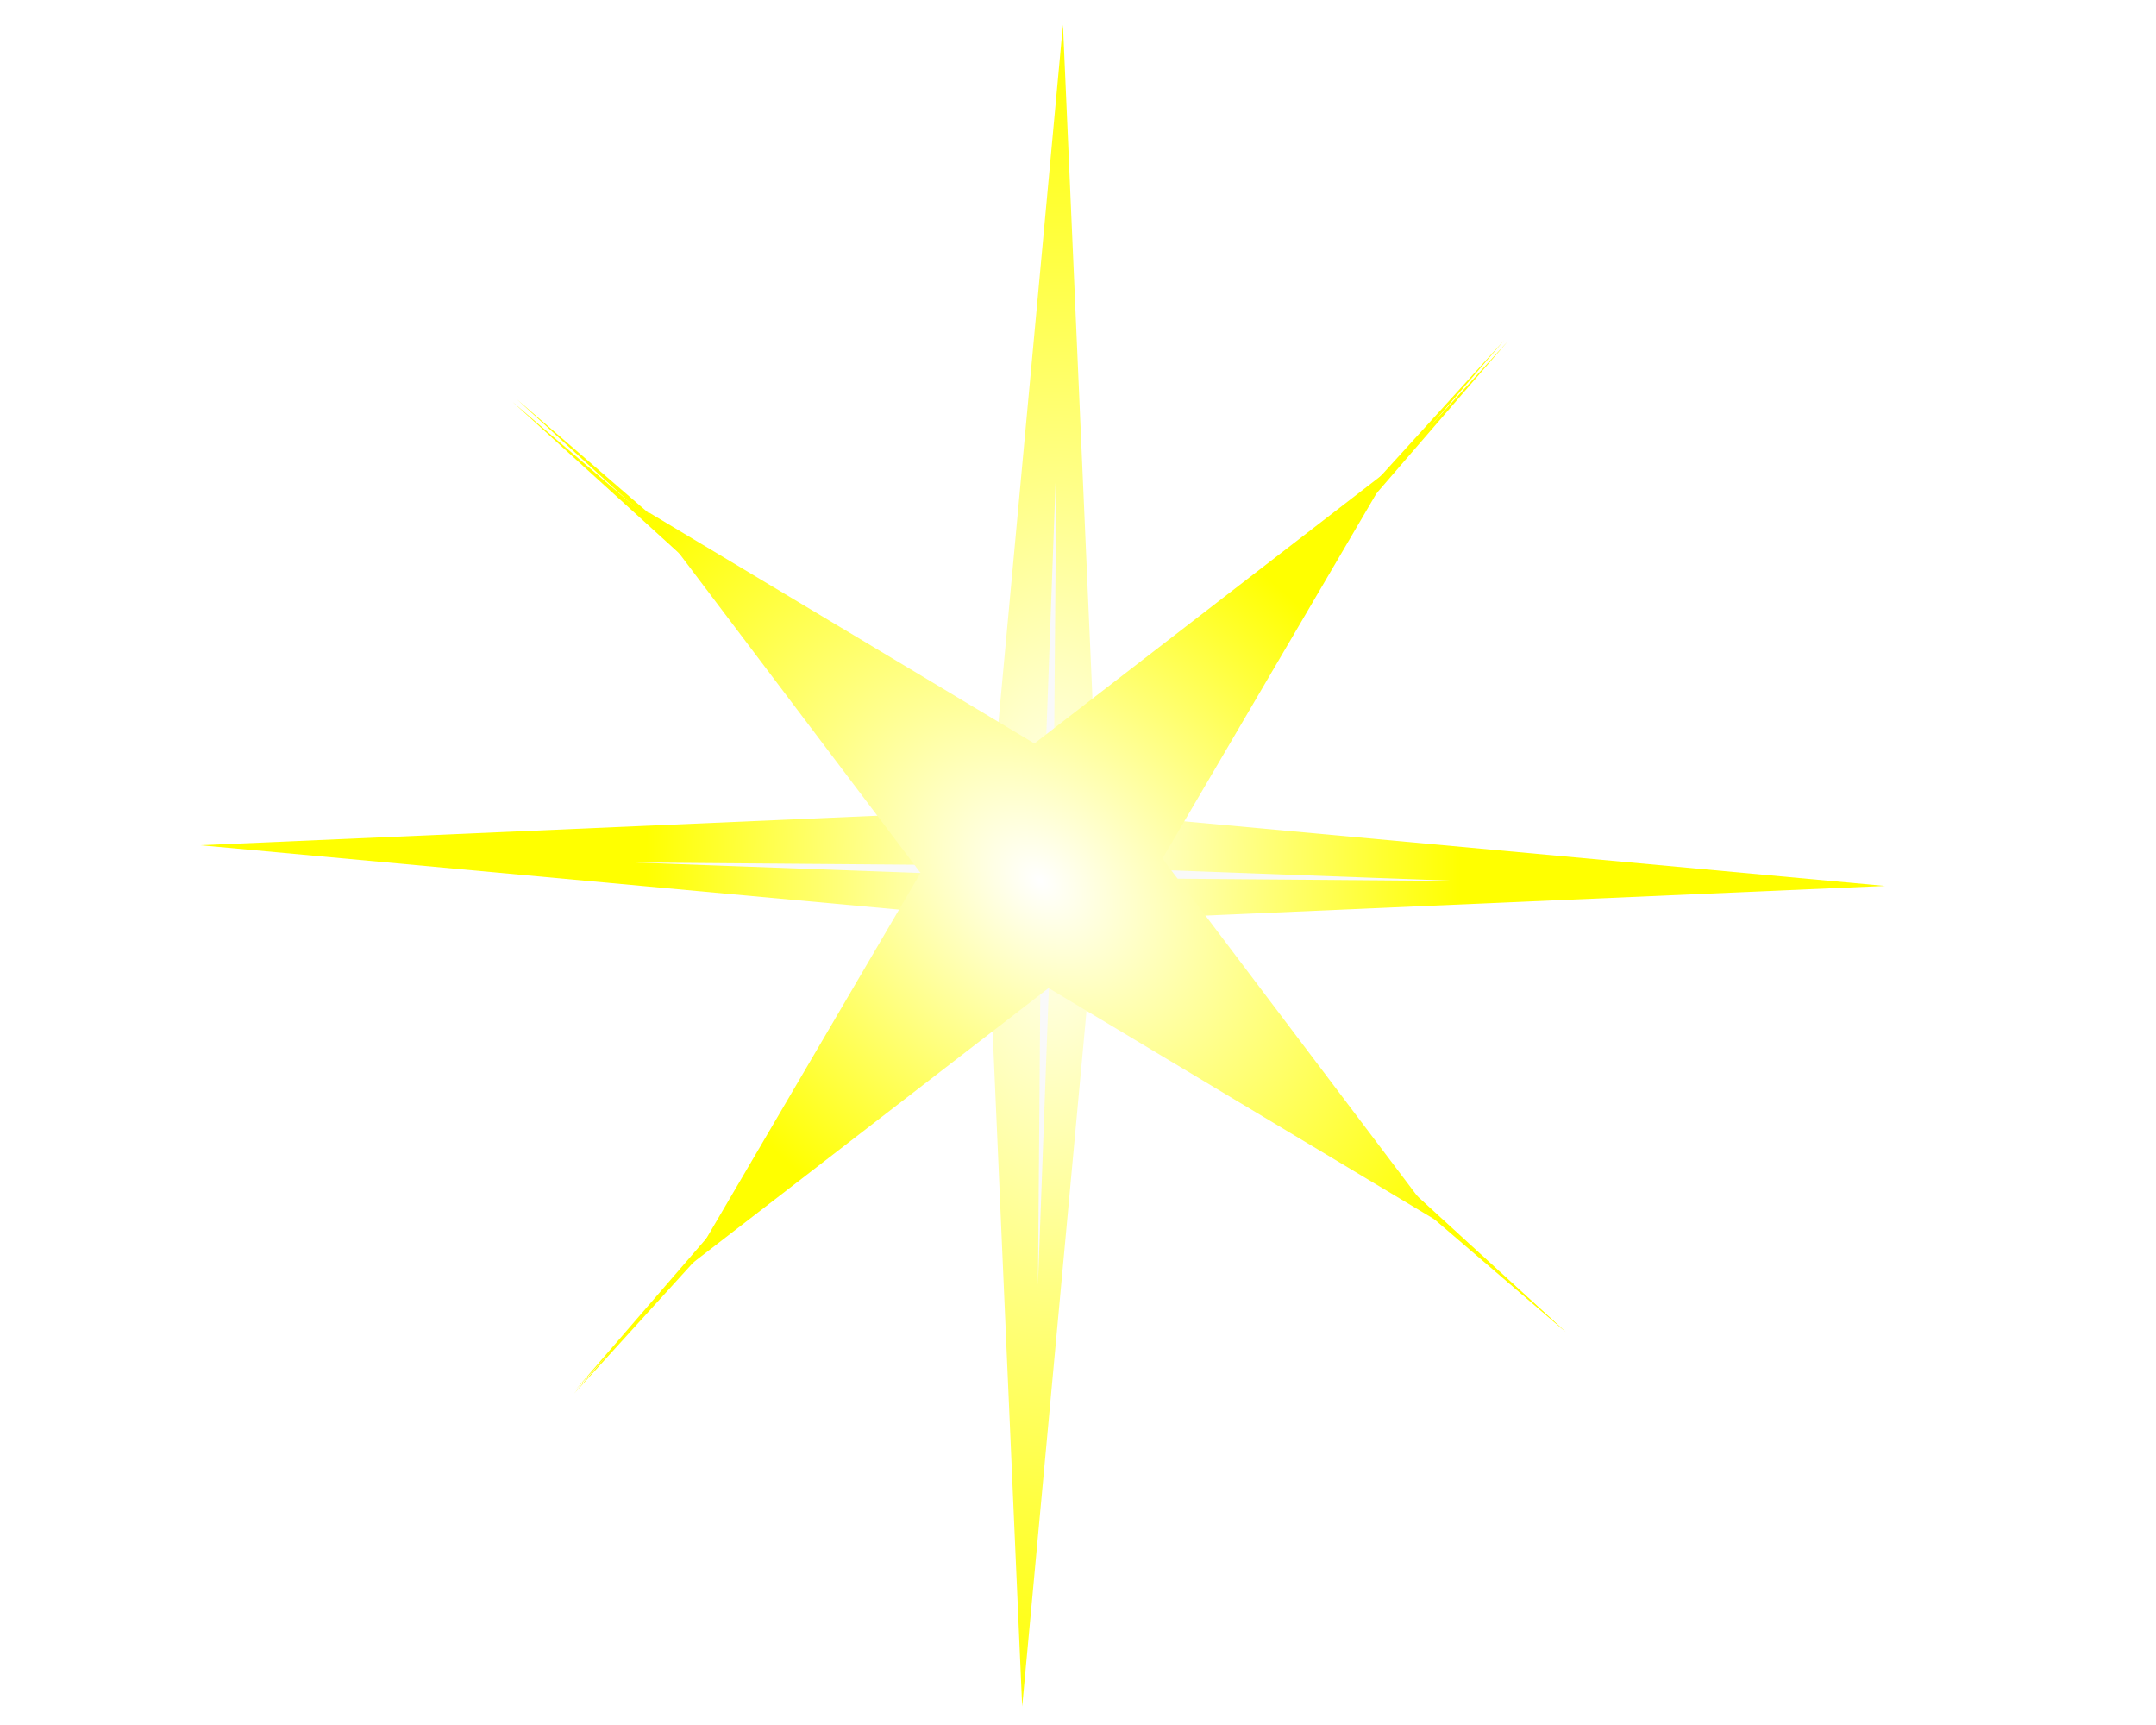
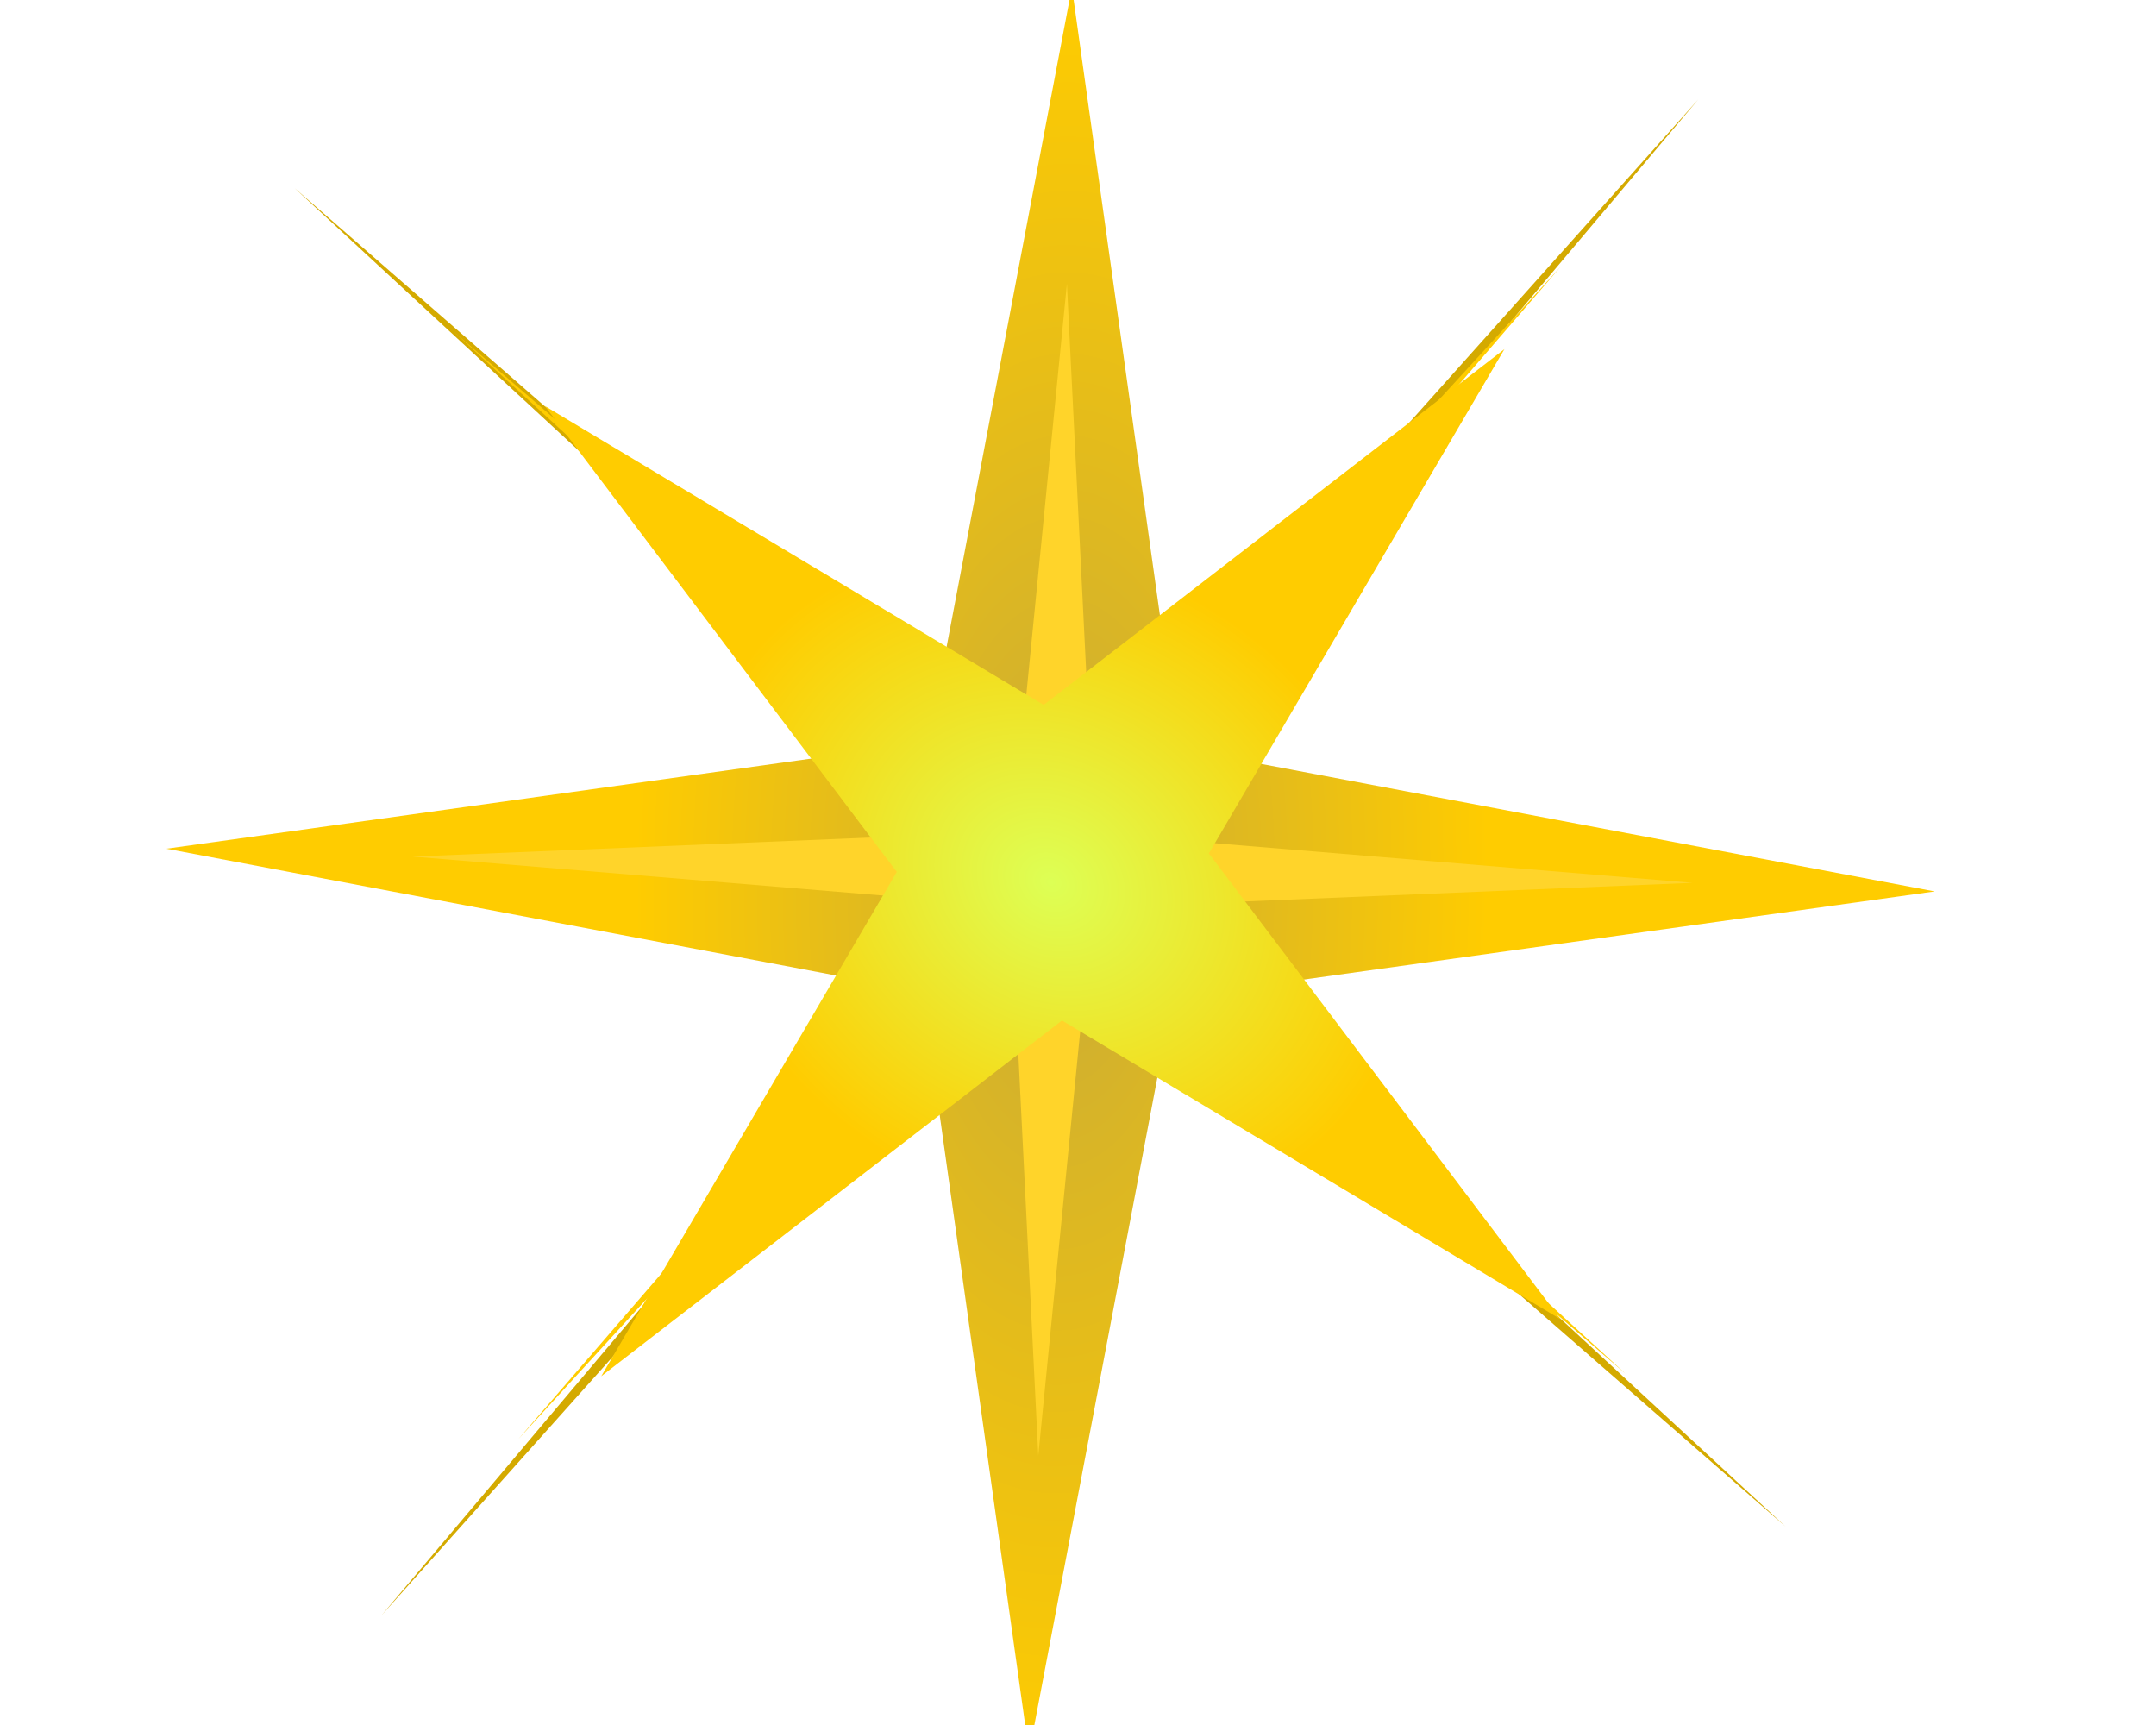
<svg xmlns="http://www.w3.org/2000/svg" xmlns:xlink="http://www.w3.org/1999/xlink" width="500" height="400" viewBox="0 0 132.292 105.833" version="1.1" id="svg7575">
  <defs id="defs7569">
+     <linearGradient id="linearGradient27">
+       <stop style="stop-color:#c8ab37;stop-opacity:1" offset="0" id="stop23" />
+       <stop style="stop-color:#ffcc00;stop-opacity:1" offset="1" id="stop25" />
+     </linearGradient>
    <linearGradient id="linearGradient7781">
-       <stop style="stop-color:#ffffff;stop-opacity:1" offset="0" id="stop7777" />
-       <stop style="stop-color:#ffff00;stop-opacity:1" offset="1" id="stop7779" />
+       <stop style="stop-color:#ddff55;stop-opacity:1" offset="0" id="stop7777" />
+       <stop style="stop-color:#ffcc00;stop-opacity:1" offset="1" id="stop7779" />
    </linearGradient>
-     <radialGradient xlink:href="#linearGradient7781" id="radialGradient7783" cx="63.785" cy="54.343" fx="63.785" fy="54.343" r="32.173" gradientUnits="userSpaceOnUse" gradientTransform="matrix(-0.6450108,0.704063,-0.9797441,-0.878029,158.1687,57.14875)" />
-     <radialGradient xlink:href="#linearGradient7781" id="radialGradient7785" cx="61.996" cy="51.325" fx="61.996" fy="51.325" r="46.869" gradientUnits="userSpaceOnUse" gradientTransform="matrix(0.4831714,0.00389202,-0.00803073,0.9999676,32.4533,-0.2396255)" />
+     <radialGradient xlink:href="#linearGradient7781" id="radialGradient7783" cx="63.785" cy="54.343" fx="63.785" fy="54.343" r="32.173" gradientUnits="userSpaceOnUse" gradientTransform="matrix(-0.3459853,0.5154547,-0.6187092,-0.4062516,119.4758,43.54141)" />
+     <radialGradient xlink:href="#linearGradient27" id="radialGradient7785" cx="61.996" cy="51.325" fx="61.996" fy="51.325" r="46.869" gradientUnits="userSpaceOnUse" gradientTransform="matrix(0.4831535,0.00570286,-0.01193532,1.014423,32.65481,-1.093803)" />
  </defs>
  <g id="layer1">
-     <g id="g7797">
+     <g id="g7797" transform="matrix(1.049618,0,0,1.049618,-2.688387,-2.360149)">
      <g id="g7792">
        <g id="g7788">
-           <path style="font-variation-settings:normal;opacity:1;vector-effect:none;fill:url(#radialGradient7785);fill-opacity:1;fill-rule:evenodd;stroke-width:0.265;stroke-linecap:butt;stroke-linejoin:miter;stroke-miterlimit:4;stroke-dasharray:none;stroke-dashoffset:0;stroke-opacity:1;stop-color:#000000;stop-opacity:1" id="path7579" d="M 108.29,51.783 64.332,53.704 60.287,97.518 58.366,53.559 14.552,49.515 58.511,47.594 62.555,3.78 64.476,47.738 Z" transform="matrix(1.102823,0,0,1.100807,-3.76414,-2.648882)" />
+           <g id="g30">
+             <path style="font-variation-settings:normal;opacity:1;vector-effect:none;fill:url(#radialGradient7785);fill-opacity:1;fill-rule:evenodd;stroke-width:0.265;stroke-linecap:butt;stroke-linejoin:miter;stroke-miterlimit:4;stroke-dasharray:none;stroke-dashoffset:0;stroke-opacity:1;stop-color:#000000;stop-opacity:1" id="path7579" d="M 108.29,51.783 67.889,57.437 60.287,97.518 54.632,57.117 14.552,49.515 54.953,43.86 62.555,3.78 68.21,44.181 Z" transform="matrix(1.102823,0,0,1.100807,-3.76414,-2.648882)" />
+           </g>
        </g>
      </g>
    </g>
-     <path style="font-variation-settings:normal;opacity:1;vector-effect:none;fill:#f9f9f9;fill-opacity:1;fill-rule:evenodd;stroke-width:0.265;stroke-linecap:butt;stroke-linejoin:miter;stroke-miterlimit:4;stroke-dasharray:none;stroke-dashoffset:0;stroke-opacity:1;stop-color:#000000;stop-opacity:1" id="path7585" d="M 89.58,54.051 64.606,53.85 63.689,78.808 63.89,53.834 38.932,52.917 63.906,53.117 64.823,28.159 64.622,53.134 Z" />
-     <path style="font-variation-settings:normal;opacity:1;vector-effect:none;fill:#ffff00;fill-opacity:1;fill-rule:evenodd;stroke-width:0.265;stroke-linecap:butt;stroke-linejoin:miter;stroke-miterlimit:4;stroke-dasharray:none;stroke-dashoffset:0;stroke-opacity:1;stop-color:#000000;stop-opacity:1" id="path7587" d="M 96.078,81.724 63.815,54.048 35.224,85.504 62.901,53.24 31.445,24.65 63.708,52.326 92.299,20.87 64.622,53.134 Z" />
-     <path style="font-variation-settings:normal;opacity:1;vector-effect:none;fill:#ffff00;fill-opacity:1;fill-rule:evenodd;stroke-width:0.265;stroke-linecap:butt;stroke-linejoin:miter;stroke-miterlimit:4;stroke-dasharray:none;stroke-dashoffset:0;stroke-opacity:1;stop-color:#000000;stop-opacity:1" id="path7589" d="M 96.078,81.724 63.956,53.977 35.299,85.29 63.046,53.168 31.733,24.511 63.855,52.258 92.513,20.945 64.765,53.067 Z" />
-     <g id="g7800">
+     <path style="font-variation-settings:normal;opacity:1;vector-effect:none;fill:#ffd42a;fill-opacity:1;fill-rule:evenodd;stroke-width:0.307;stroke-linecap:butt;stroke-linejoin:miter;stroke-miterlimit:4;stroke-dasharray:none;stroke-dashoffset:0;stroke-opacity:1;stop-color:#000000;stop-opacity:1" id="path7585" d="m 92.508,55.005 -27.559,1.254 -2.486,27.476 -1.254,-27.559 -27.476,-2.486 27.559,-1.254 2.486,-27.476 1.254,27.559 z" transform="matrix(1.336191,0,0,1.223232,-19.75356,-13.12117)" />
+     <path style="font-variation-settings:normal;opacity:1;vector-effect:none;fill:#d4aa00;fill-opacity:1;fill-rule:evenodd;stroke-width:0.265;stroke-linecap:butt;stroke-linejoin:miter;stroke-miterlimit:4;stroke-dasharray:none;stroke-dashoffset:0;stroke-opacity:1;stop-color:#000000;stop-opacity:1" id="path7587" d="M 96.078,81.724 63.815,54.048 35.224,85.504 62.901,53.24 31.445,24.65 63.708,52.326 92.299,20.87 64.622,53.134 Z" transform="matrix(1.415633,0,0,1.43902,-26.44874,-23.94177)" />
+     <path style="font-variation-settings:normal;opacity:1;vector-effect:none;fill:#ffcc00;fill-opacity:1;fill-rule:evenodd;stroke-width:0.296;stroke-linecap:butt;stroke-linejoin:miter;stroke-miterlimit:4;stroke-dasharray:none;stroke-dashoffset:0;stroke-opacity:1;stop-color:#000000;stop-opacity:1" id="path7589" d="M 99.747,84.285 63.851,53.278 31.827,88.27 62.834,52.374 27.842,20.35 63.738,51.357 95.762,16.365 64.755,52.261 Z" />
+     <g id="g7800" transform="matrix(1.290193,0,0,1.290193,-17.85045,-15.60333)">
      <path style="font-variation-settings:normal;vector-effect:none;fill:url(#radialGradient7783);fill-opacity:1;fill-rule:evenodd;stroke-width:0.265;stroke-linecap:butt;stroke-linejoin:miter;stroke-miterlimit:4;stroke-dasharray:none;stroke-dashoffset:0;stroke-opacity:1;stop-color:#000000" id="path7589-8" d="M 96.078,81.724 64.486,63.002 35.299,85.29 54.021,53.697 31.733,24.511 63.326,43.233 92.513,20.945 73.791,52.538 Z" transform="matrix(0.7507793,0,0,0.7590867,15.92665,12.7967)" />
    </g>
  </g>
</svg>
